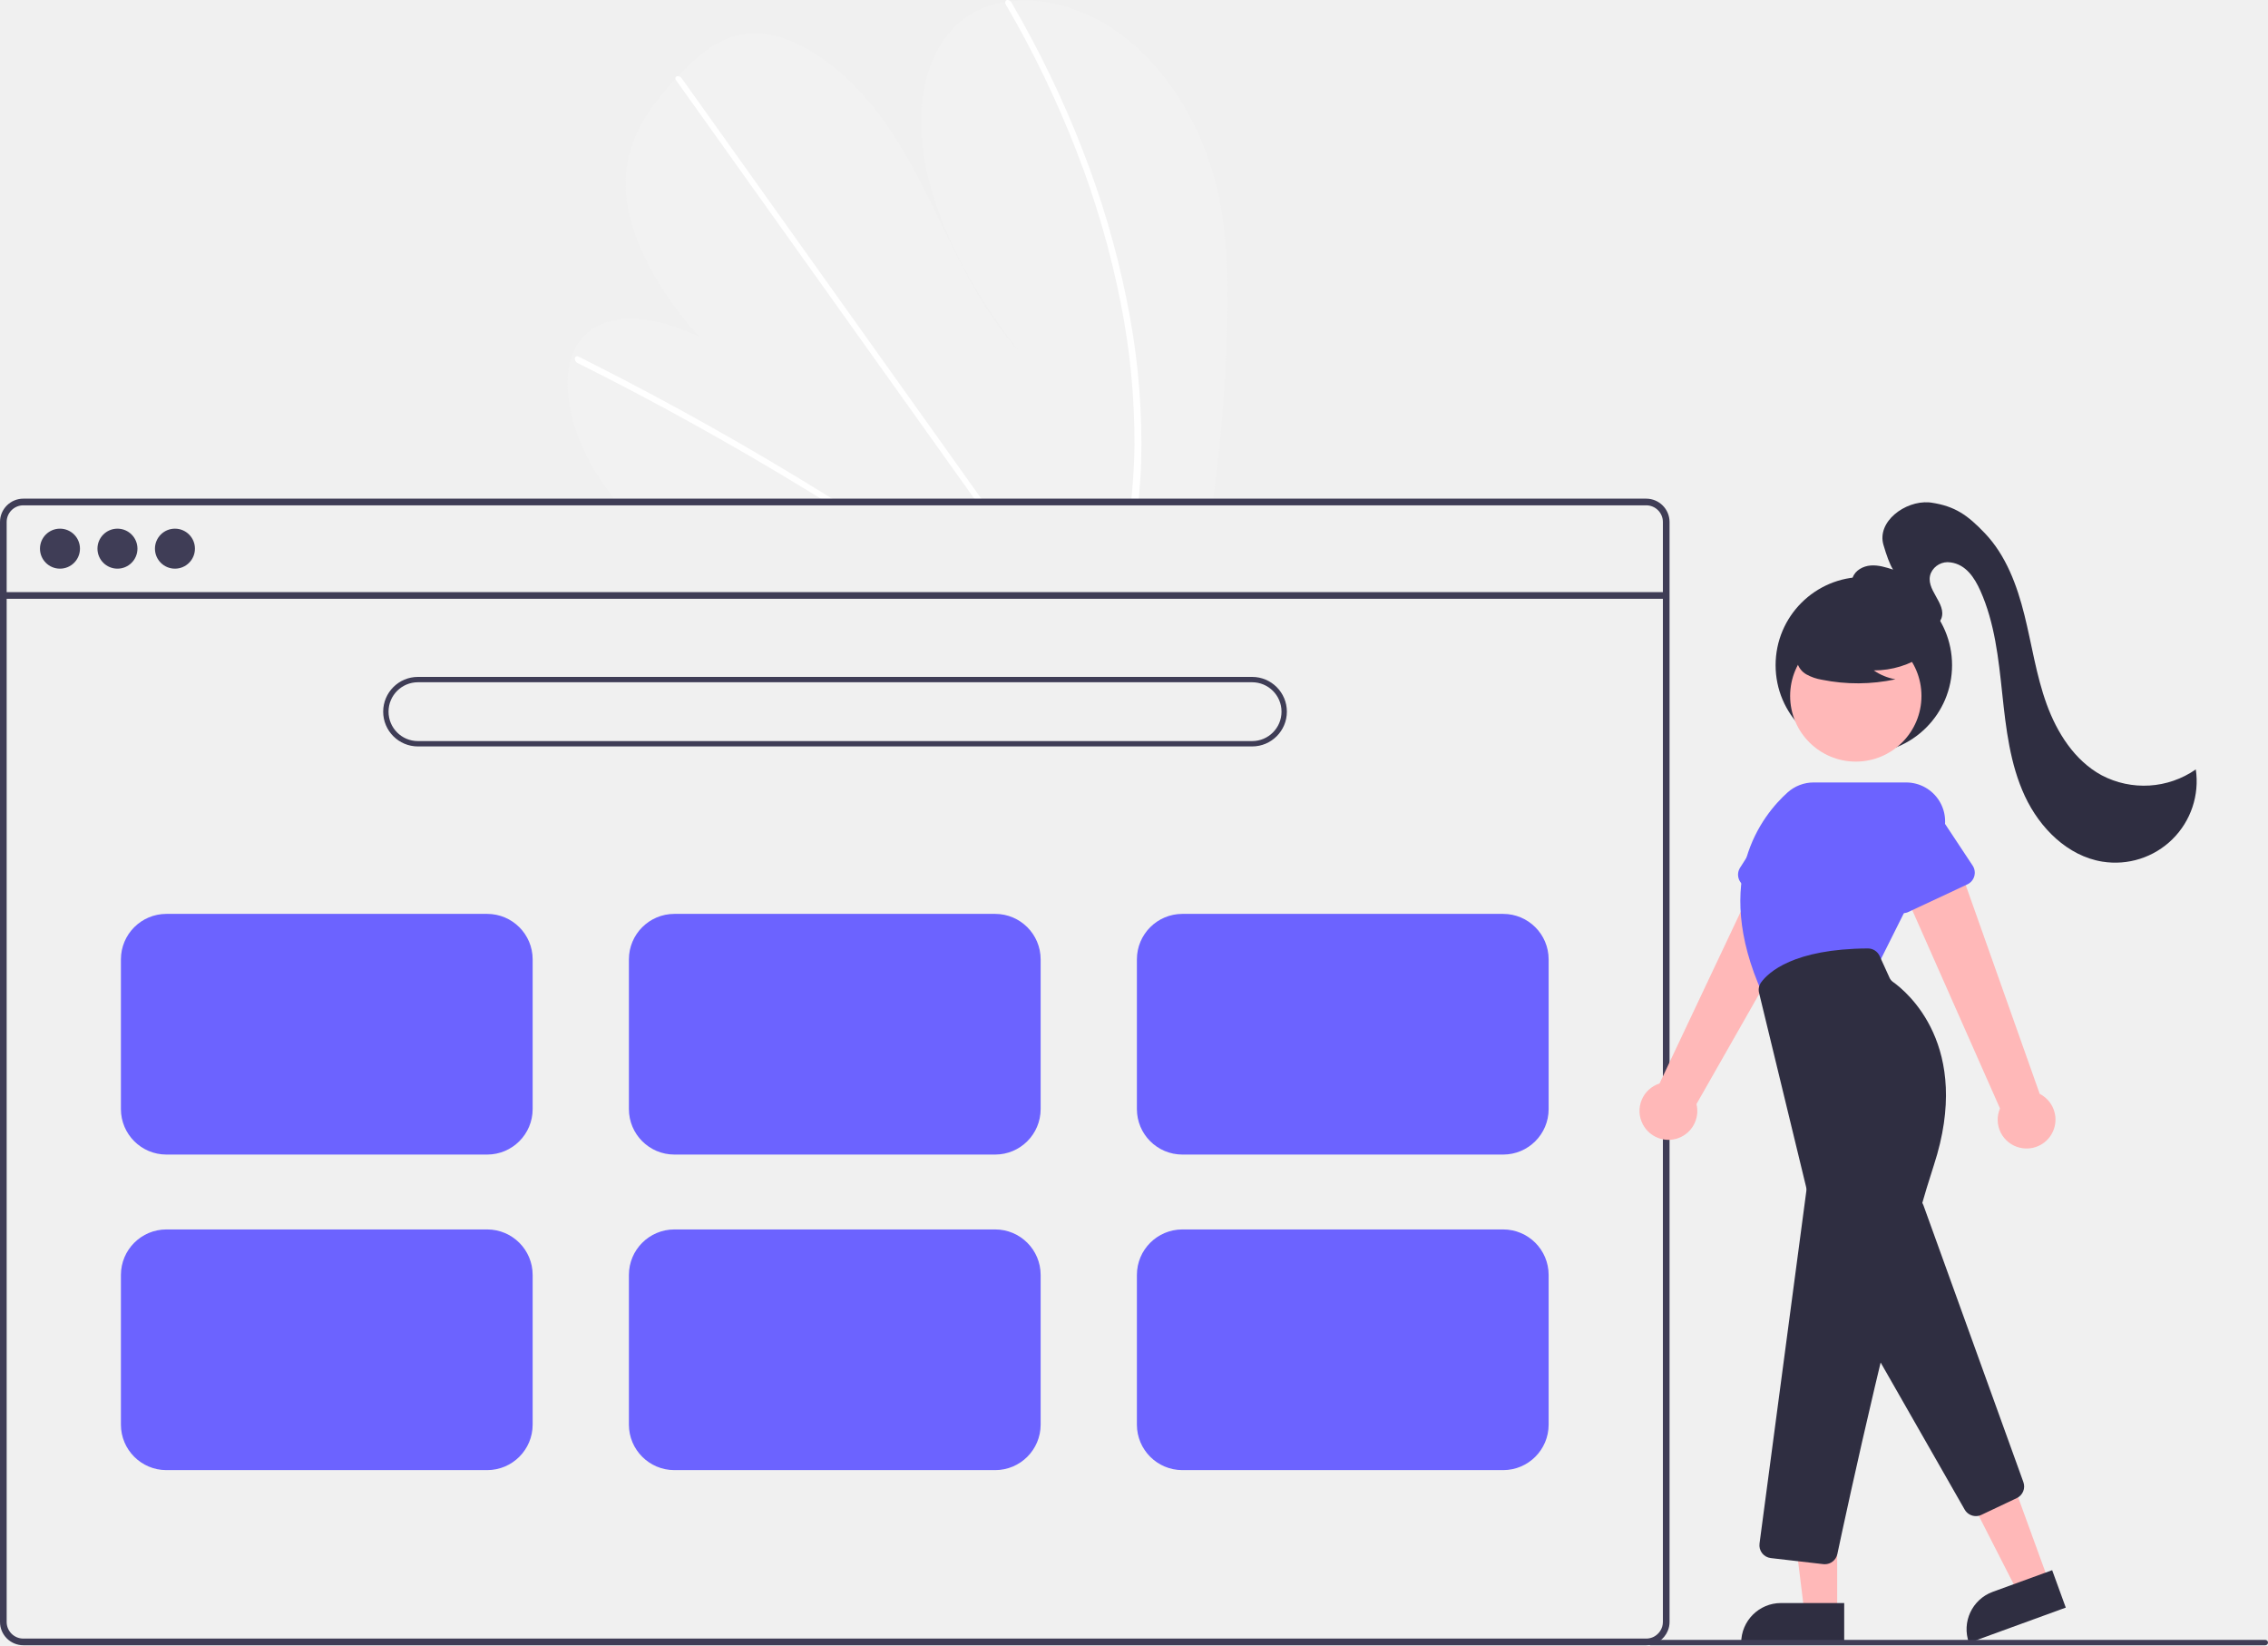
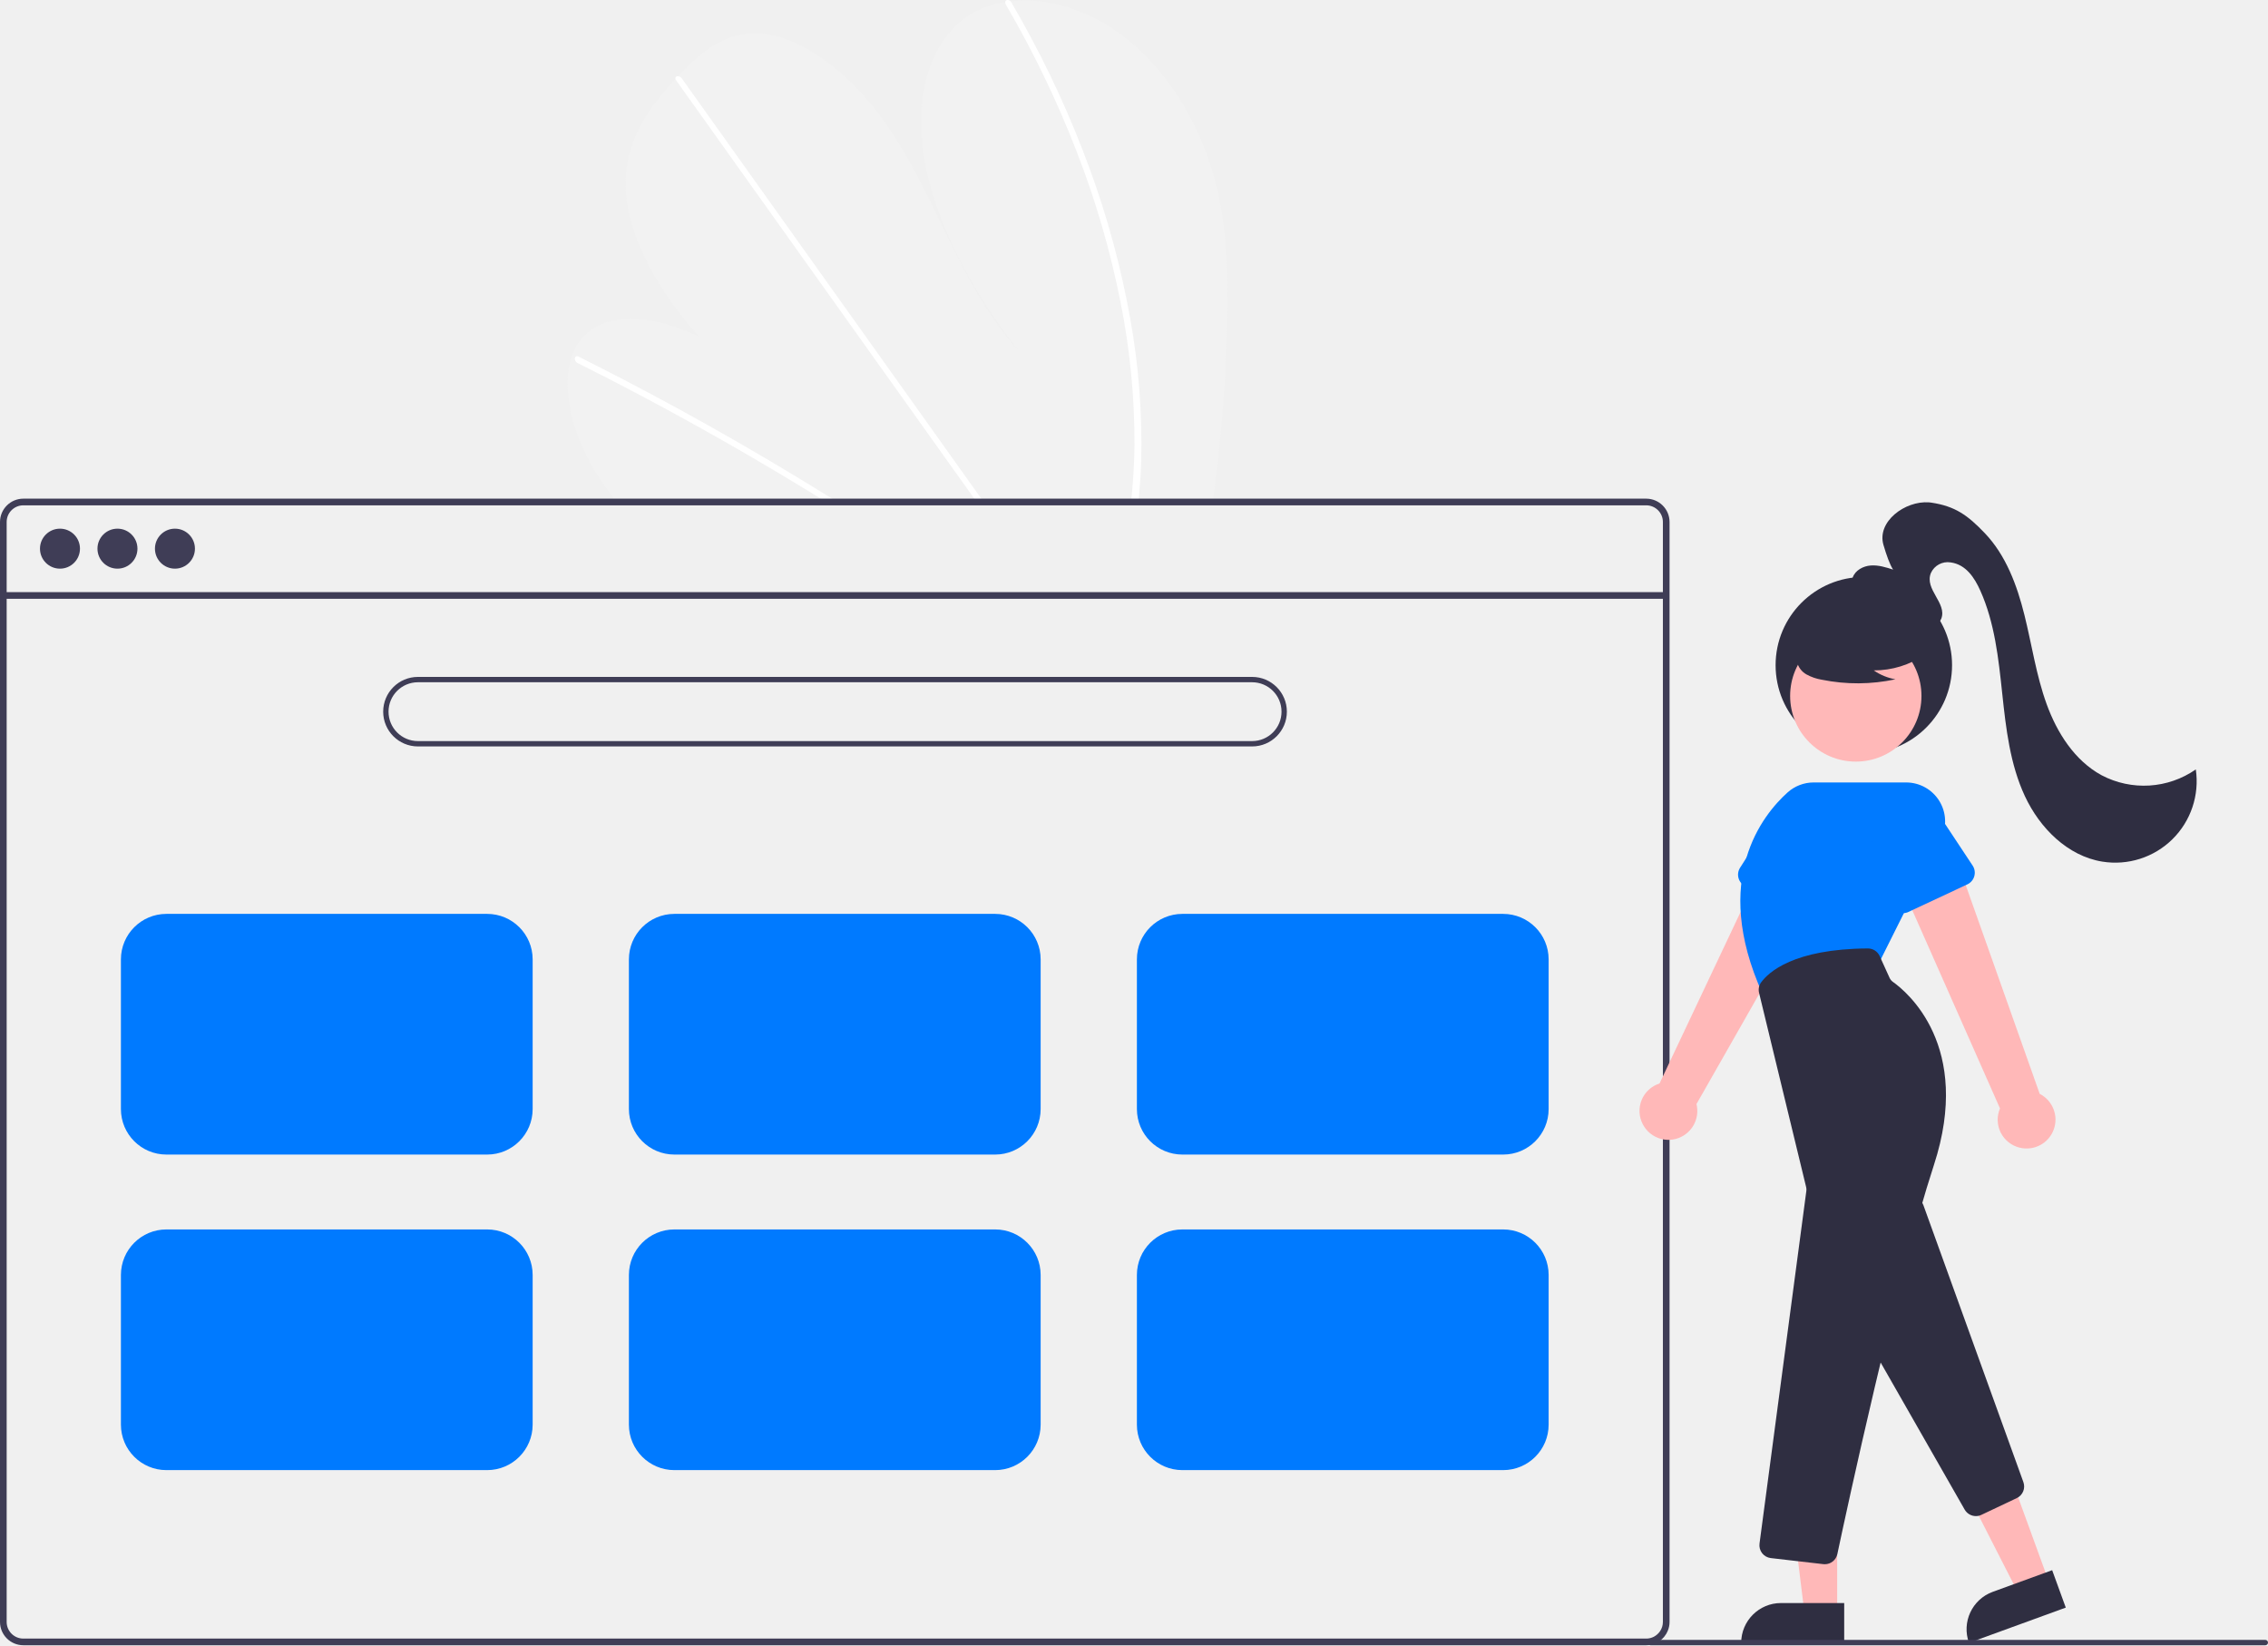
<svg xmlns="http://www.w3.org/2000/svg" width="848.284" height="615.234" viewBox="0 0 848.284 615.234" role="img" artist="Katerina Limpitsouni" source="https://undraw.co/">
  <path d="M634.899,256.958a554.592,554.592,0,0,1-5.228,71.262c-.115.829-.239,1.659-.354,2.488L406.04,329.46c-.656-.824-1.301-1.657-1.926-2.501-2.085-2.792-4.038-5.663-5.832-8.633-8.62-14.308-12.567-31.061-8.612-42.619l.071-.18a20.281,20.281,0,0,1,3.958-6.878c9.017-10.15,27.248-8.458,43.792-.265-14.839-16.243-26.655-36.739-27.553-55.035-.88-17.845,8.451-30.593,18.572-41.427.332-.358.664-.706.996-1.054.161-.179.332-.348.493-.527,7.896-8.256,17.102-16.395,30.427-15.41,14.614,1.082,30.816,13.322,42.177,27.586,11.36,14.254,18.91,30.446,26.562,46.249,7.662,15.793,15.951,31.99,28.246,45.489C540.758,253.192,527.332,229.226,522.372,205.918s-.595-45.694,14.247-56.671a34.713,34.713,0,0,1,15.205-6.135c.64-.106,1.291-.193,1.951-.269,13.739-1.563,30.143,3.188,44.1,14.547,15.37,12.506,26.027,31.046,31.329,48.646C634.505,223.635,635.07,240.578,634.899,256.958Z" transform="translate(-175.858 -142.383)" fill="#f2f2f2" />
  <path d="M488.818,329.923l-4.269-.024q-2.033-1.271-4.086-2.513c-.847-.535-1.704-1.05-2.562-1.574q-21.243-12.974-42.751-24.889Q413.661,288.997,391.956,278.171a1.789,1.789,0,0,1-1.029-2.046.515.515,0,0,1,.071-.15c.202-.379.653-.536,1.311-.213,1.775.89,3.56,1.78,5.335,2.69q21.764,11.012,43.342,23.123,21.563,12.106,42.879,25.28c.299.182.598.373.897.555C486.118,328.247,487.463,329.085,488.818,329.923Z" transform="translate(-175.858 -142.383)" fill="#fff" />
  <path d="M543.868,330.23l-2.64-.015c-.595-.833-1.181-1.667-1.776-2.5q-20.985-29.428-41.962-58.855-34.351-48.178-68.682-96.355a1.7,1.7,0,0,1-.297-.582c-.196-.711.327-1.128.996-1.054a2.006,2.006,0,0,1,1.395.888q19.259,27.018,38.509,54.016,34.173,47.937,68.336,95.863c1.449,2.028,2.897,4.066,4.346,6.094C542.687,328.564,543.282,329.397,543.868,330.23Z" transform="translate(-175.858 -142.383)" fill="#fff" />
  <path d="M602.684,314.899c-.135,4.449-.429,8.828-.814,13.166q-.112,1.244-.224,2.489l-2.77-.015c.085-.829.169-1.659.244-2.489.585-6.267,1.001-12.605,1.057-19.114a266.656,266.656,0,0,0-5.25-53.75,334.665,334.665,0,0,0-16.259-55.842A383.492,383.492,0,0,0,552.068,144.093a1.476,1.476,0,0,1-.245-.981c.114-.789,1.165-1.024,1.951-.269a2.293,2.293,0,0,1,.397.502q1.917,3.296,3.763,6.611a383.228,383.228,0,0,1,25.461,55.443,333.081,333.081,0,0,1,15.157,55.926A263.074,263.074,0,0,1,602.684,314.899Z" transform="translate(-175.858 -142.383)" fill="#fff" />
  <path d="M791.578,328.857h-607a8.728,8.728,0,0,0-8.72,8.72v411.32a8.728,8.728,0,0,0,8.72,8.72h607a8.712,8.712,0,0,0,6.63-3.06,2.043,2.043,0,0,0,.19-.24,8.166,8.166,0,0,0,1.25-2.11,8.507,8.507,0,0,0,.66-3.31V337.577A8.73,8.73,0,0,0,791.578,328.857Zm6.24,420.04a6.175,6.175,0,0,1-1.03,3.42,6.446,6.446,0,0,1-2.36,2.12,6.184,6.184,0,0,1-2.85.69h-607a6.238,6.238,0,0,1-6.23-6.23V337.577a6.238,6.238,0,0,1,6.23-6.23h607a6.239,6.239,0,0,1,6.24,6.23Z" transform="translate(-175.858 -142.383)" fill="#3f3d56" />
  <rect x="1.243" y="221.423" width="621.957" height="2.493" fill="#3f3d56" />
  <circle cx="22.432" cy="205.17" r="7.478" fill="#3f3d56" />
  <circle cx="43.932" cy="205.17" r="7.478" fill="#3f3d56" />
  <circle cx="65.433" cy="205.17" r="7.478" fill="#3f3d56" />
  <path d="M644.177,421.509h-312a13,13,0,0,1,0-26h312a13,13,0,0,1,0,26Zm-312-24a11,11,0,0,0,0,22h312a11,11,0,0,0,0-22Z" transform="translate(-175.858 -142.383)" fill="#3f3d56" />
-   <path d="M358.083,574.127h-120a17.019,17.019,0,0,1-17-17v-56a17.019,17.019,0,0,1,17-17h120a17.019,17.019,0,0,1,17,17v56A17.019,17.019,0,0,1,358.083,574.127Z" transform="translate(-175.858 -142.383)" fill="#6c63ff" />
-   <path d="M548.083,574.127h-120a17.019,17.019,0,0,1-17-17v-56a17.019,17.019,0,0,1,17-17h120a17.019,17.019,0,0,1,17,17v56A17.019,17.019,0,0,1,548.083,574.127Z" transform="translate(-175.858 -142.383)" fill="#6c63ff" />
-   <path d="M738.083,574.127h-120a17.019,17.019,0,0,1-17-17v-56a17.019,17.019,0,0,1,17-17h120a17.019,17.019,0,0,1,17,17v56A17.019,17.019,0,0,1,738.083,574.127Z" transform="translate(-175.858 -142.383)" fill="#6c63ff" />
-   <path d="M358.083,692.127h-120a17.019,17.019,0,0,1-17-17v-56a17.019,17.019,0,0,1,17-17h120a17.019,17.019,0,0,1,17,17v56A17.019,17.019,0,0,1,358.083,692.127Z" transform="translate(-175.858 -142.383)" fill="#6c63ff" />
-   <path d="M548.083,692.127h-120a17.019,17.019,0,0,1-17-17v-56a17.019,17.019,0,0,1,17-17h120a17.019,17.019,0,0,1,17,17v56A17.019,17.019,0,0,1,548.083,692.127Z" transform="translate(-175.858 -142.383)" fill="#6c63ff" />
-   <path d="M738.083,692.127h-120a17.019,17.019,0,0,1-17-17v-56a17.019,17.019,0,0,1,17-17h120a17.019,17.019,0,0,1,17,17v56A17.019,17.019,0,0,1,738.083,692.127Z" transform="translate(-175.858 -142.383)" fill="#6c63ff" />
+   <path d="M358.083,574.127h-120a17.019,17.019,0,0,1-17-17v-56a17.019,17.019,0,0,1,17-17h120a17.019,17.019,0,0,1,17,17v56A17.019,17.019,0,0,1,358.083,574.127Z" transform="translate(-175.858 -142.383)" fill="#007AFF" />
+   <path d="M548.083,574.127h-120a17.019,17.019,0,0,1-17-17v-56a17.019,17.019,0,0,1,17-17h120a17.019,17.019,0,0,1,17,17v56A17.019,17.019,0,0,1,548.083,574.127Z" transform="translate(-175.858 -142.383)" fill="#007AFF" />
+   <path d="M738.083,574.127h-120a17.019,17.019,0,0,1-17-17v-56a17.019,17.019,0,0,1,17-17h120a17.019,17.019,0,0,1,17,17v56A17.019,17.019,0,0,1,738.083,574.127Z" transform="translate(-175.858 -142.383)" fill="#007AFF" />
+   <path d="M358.083,692.127h-120a17.019,17.019,0,0,1-17-17v-56a17.019,17.019,0,0,1,17-17h120a17.019,17.019,0,0,1,17,17v56A17.019,17.019,0,0,1,358.083,692.127Z" transform="translate(-175.858 -142.383)" fill="#007AFF" />
+   <path d="M548.083,692.127h-120a17.019,17.019,0,0,1-17-17v-56a17.019,17.019,0,0,1,17-17h120a17.019,17.019,0,0,1,17,17v56A17.019,17.019,0,0,1,548.083,692.127Z" transform="translate(-175.858 -142.383)" fill="#007AFF" />
+   <path d="M738.083,692.127h-120a17.019,17.019,0,0,1-17-17v-56a17.019,17.019,0,0,1,17-17h120a17.019,17.019,0,0,1,17,17v56A17.019,17.019,0,0,1,738.083,692.127Z" transform="translate(-175.858 -142.383)" fill="#007AFF" />
  <circle cx="697.115" cy="248.744" r="33" fill="#2f2e41" />
  <path d="M790.301,562.796a10.743,10.743,0,0,1,6.253-15.24l41.816-88.459,19.128,13.413-47.119,82.735a10.801,10.801,0,0,1-20.078,7.551Z" transform="translate(-175.858 -142.383)" fill="#ffb8b8" />
-   <path d="M826.133,470.841a4.812,4.812,0,0,1,.552-3.973l13.001-20.382a13.377,13.377,0,0,1,24.456,10.85l-6.549,23.353a4.817,4.817,0,0,1-6.604,3.096L828.78,473.855A4.811,4.811,0,0,1,826.133,470.841Z" transform="translate(-175.858 -142.383)" fill="#6c63ff" />
+   <path d="M826.133,470.841a4.812,4.812,0,0,1,.552-3.973l13.001-20.382a13.377,13.377,0,0,1,24.456,10.85l-6.549,23.353a4.817,4.817,0,0,1-6.604,3.096L828.78,473.855A4.811,4.811,0,0,1,826.133,470.841Z" transform="translate(-175.858 -142.383)" fill="#007AFF" />
  <path d="M931.348,571.566a10.743,10.743,0,0,1-7.445-14.694l-39.602-89.472,22.655-5.706,31.804,89.742a10.801,10.801,0,0,1-7.412,20.13Z" transform="translate(-175.858 -142.383)" fill="#ffb8b8" />
  <polygon points="766.285 591.358 754.765 595.553 733.105 553.115 750.107 546.924 766.285 591.358" fill="#ffb8b8" />
  <path d="M923.479,735.693H947.123a0,0,0,0,1,0,0v14.887a0,0,0,0,1,0,0H908.592a0,0,0,0,1,0,0v0A14.887,14.887,0,0,1,923.479,735.693Z" transform="translate(-374.1125 219.9076) rotate(-20.00652)" fill="#2f2e41" />
  <path d="M910.695,706.898l-43.887-76.802a4.822,4.822,0,0,1,.052-4.868l19.762-32.937a4.817,4.817,0,0,1,8.661.841l37.364,103.468a4.799,4.799,0,0,1-2.469,5.99l-13.239,6.271a4.774,4.774,0,0,1-2.044.459A4.84,4.84,0,0,1,910.695,706.898Z" transform="translate(-175.858 -142.383)" fill="#2f2e41" />
  <circle cx="694.111" cy="260.239" r="24.561" fill="#ffb8b8" />
-   <path d="M835.034,513.874c-19.342-42.889.157-66.859,9.439-75.173a14.557,14.557,0,0,1,9.73-3.721h34.599a14.576,14.576,0,0,1,13.038,21.095l-23.13,46.259-43.488,11.96Z" transform="translate(-175.858 -142.383)" fill="#6c63ff" />
-   <path d="M885.651,483.434a4.812,4.812,0,0,1-2.645-3.015l-6.924-23.163a13.377,13.377,0,0,1,24.198-11.413l13.39,20.223a4.817,4.817,0,0,1-1.974,7.022l-22.033,10.314A4.811,4.811,0,0,1,885.651,483.434Z" transform="translate(-175.858 -142.383)" fill="#6c63ff" />
+   <path d="M835.034,513.874c-19.342-42.889.157-66.859,9.439-75.173a14.557,14.557,0,0,1,9.73-3.721h34.599a14.576,14.576,0,0,1,13.038,21.095l-23.13,46.259-43.488,11.96Z" transform="translate(-175.858 -142.383)" fill="#007AFF" />
+   <path d="M885.651,483.434a4.812,4.812,0,0,1-2.645-3.015l-6.924-23.163a13.377,13.377,0,0,1,24.198-11.413l13.39,20.223a4.817,4.817,0,0,1-1.974,7.022l-22.033,10.314A4.811,4.811,0,0,1,885.651,483.434Z" transform="translate(-175.858 -142.383)" fill="#007AFF" />
  <polygon points="687.147 602.955 674.887 602.954 669.055 555.666 687.149 555.667 687.147 602.955" fill="#ffb8b8" />
  <path d="M666.13,599.451h23.644a0,0,0,0,1,0,0v14.887a0,0,0,0,1,0,0H651.243a0,0,0,0,1,0,0v0A14.887,14.887,0,0,1,666.13,599.451Z" fill="#2f2e41" />
  <path d="M857.81,727.286l-19.629-2.264a4.818,4.818,0,0,1-4.223-5.42l17.518-131.9a3.75,3.75,0,0,0-.073-1.377l-17.608-72.645a4.761,4.761,0,0,1,.754-3.926c2.73-3.764,12.086-12.537,39.914-12.703h.03a4.834,4.834,0,0,1,4.397,2.827l3.712,8.166a3.763,3.763,0,0,0,1.253,1.513c5.11,3.617,29.862,23.918,15.328,68.489-14.285,43.807-32.587,128.855-36.111,145.459a4.791,4.791,0,0,1-4.698,3.814A4.925,4.925,0,0,1,857.81,727.286Z" transform="translate(-175.858 -142.383)" fill="#2f2e41" />
  <path d="M895.777,387.173A33.405,33.405,0,0,1,876.686,393.073a20.471,20.471,0,0,0,8.114,3.338,67.359,67.359,0,0,1-27.514.155,17.807,17.807,0,0,1-5.76-1.978,7.289,7.289,0,0,1-3.555-4.755c-.604-3.449,2.083-6.582,4.876-8.693A35.967,35.967,0,0,1,883.071,375.1c3.376.873,6.759,2.347,8.951,5.059s2.843,6.891.753,9.684Z" transform="translate(-175.858 -142.383)" fill="#2f2e41" />
  <path d="M879.378,370.088c-2.806-.934-5.693-1.914-7.916-3.864s-3.634-5.139-2.635-7.922c.963-2.682,3.896-4.248,6.738-4.459s5.638.669,8.351,1.537c-1.227-1.854-2.495-5.449-3.605-9.241-2.532-8.652,8.02-16.553,17.011-15.901q.397.029.769.083c9.066,1.323,13.769,4.781,20.101,11.403,7.921,8.284,12.063,19.461,14.837,30.582s4.403,22.564,8.305,33.341S951.817,426.785,961.88,432.271a33.982,33.982,0,0,0,35.26-2.173,30.442,30.442,0,0,1-34.972,34.484c-12.992-2.098-23.4-12.563-28.958-24.491s-7.077-25.281-8.471-38.367-2.807-26.434-8.185-38.445c-2.177-4.861-5.381-9.809-11.107-10.585a6.89,6.89,0,0,0-7.387,3.959c-2.518,6.094,6.096,11.254,3.889,17.061a6.393,6.393,0,0,1-5.692,3.887c-4.164.274-7.584-2.113-10.806-4.416C878.859,368.472,879.378,370.088,879.378,370.088Z" transform="translate(-175.858 -142.383)" fill="#2f2e41" />
  <path d="M1023.142,757.617h-230a1,1,0,0,1,0-2h230a1,1,0,0,1,0,2Z" transform="translate(-175.858 -142.383)" fill="#3f3d56" />
</svg>
